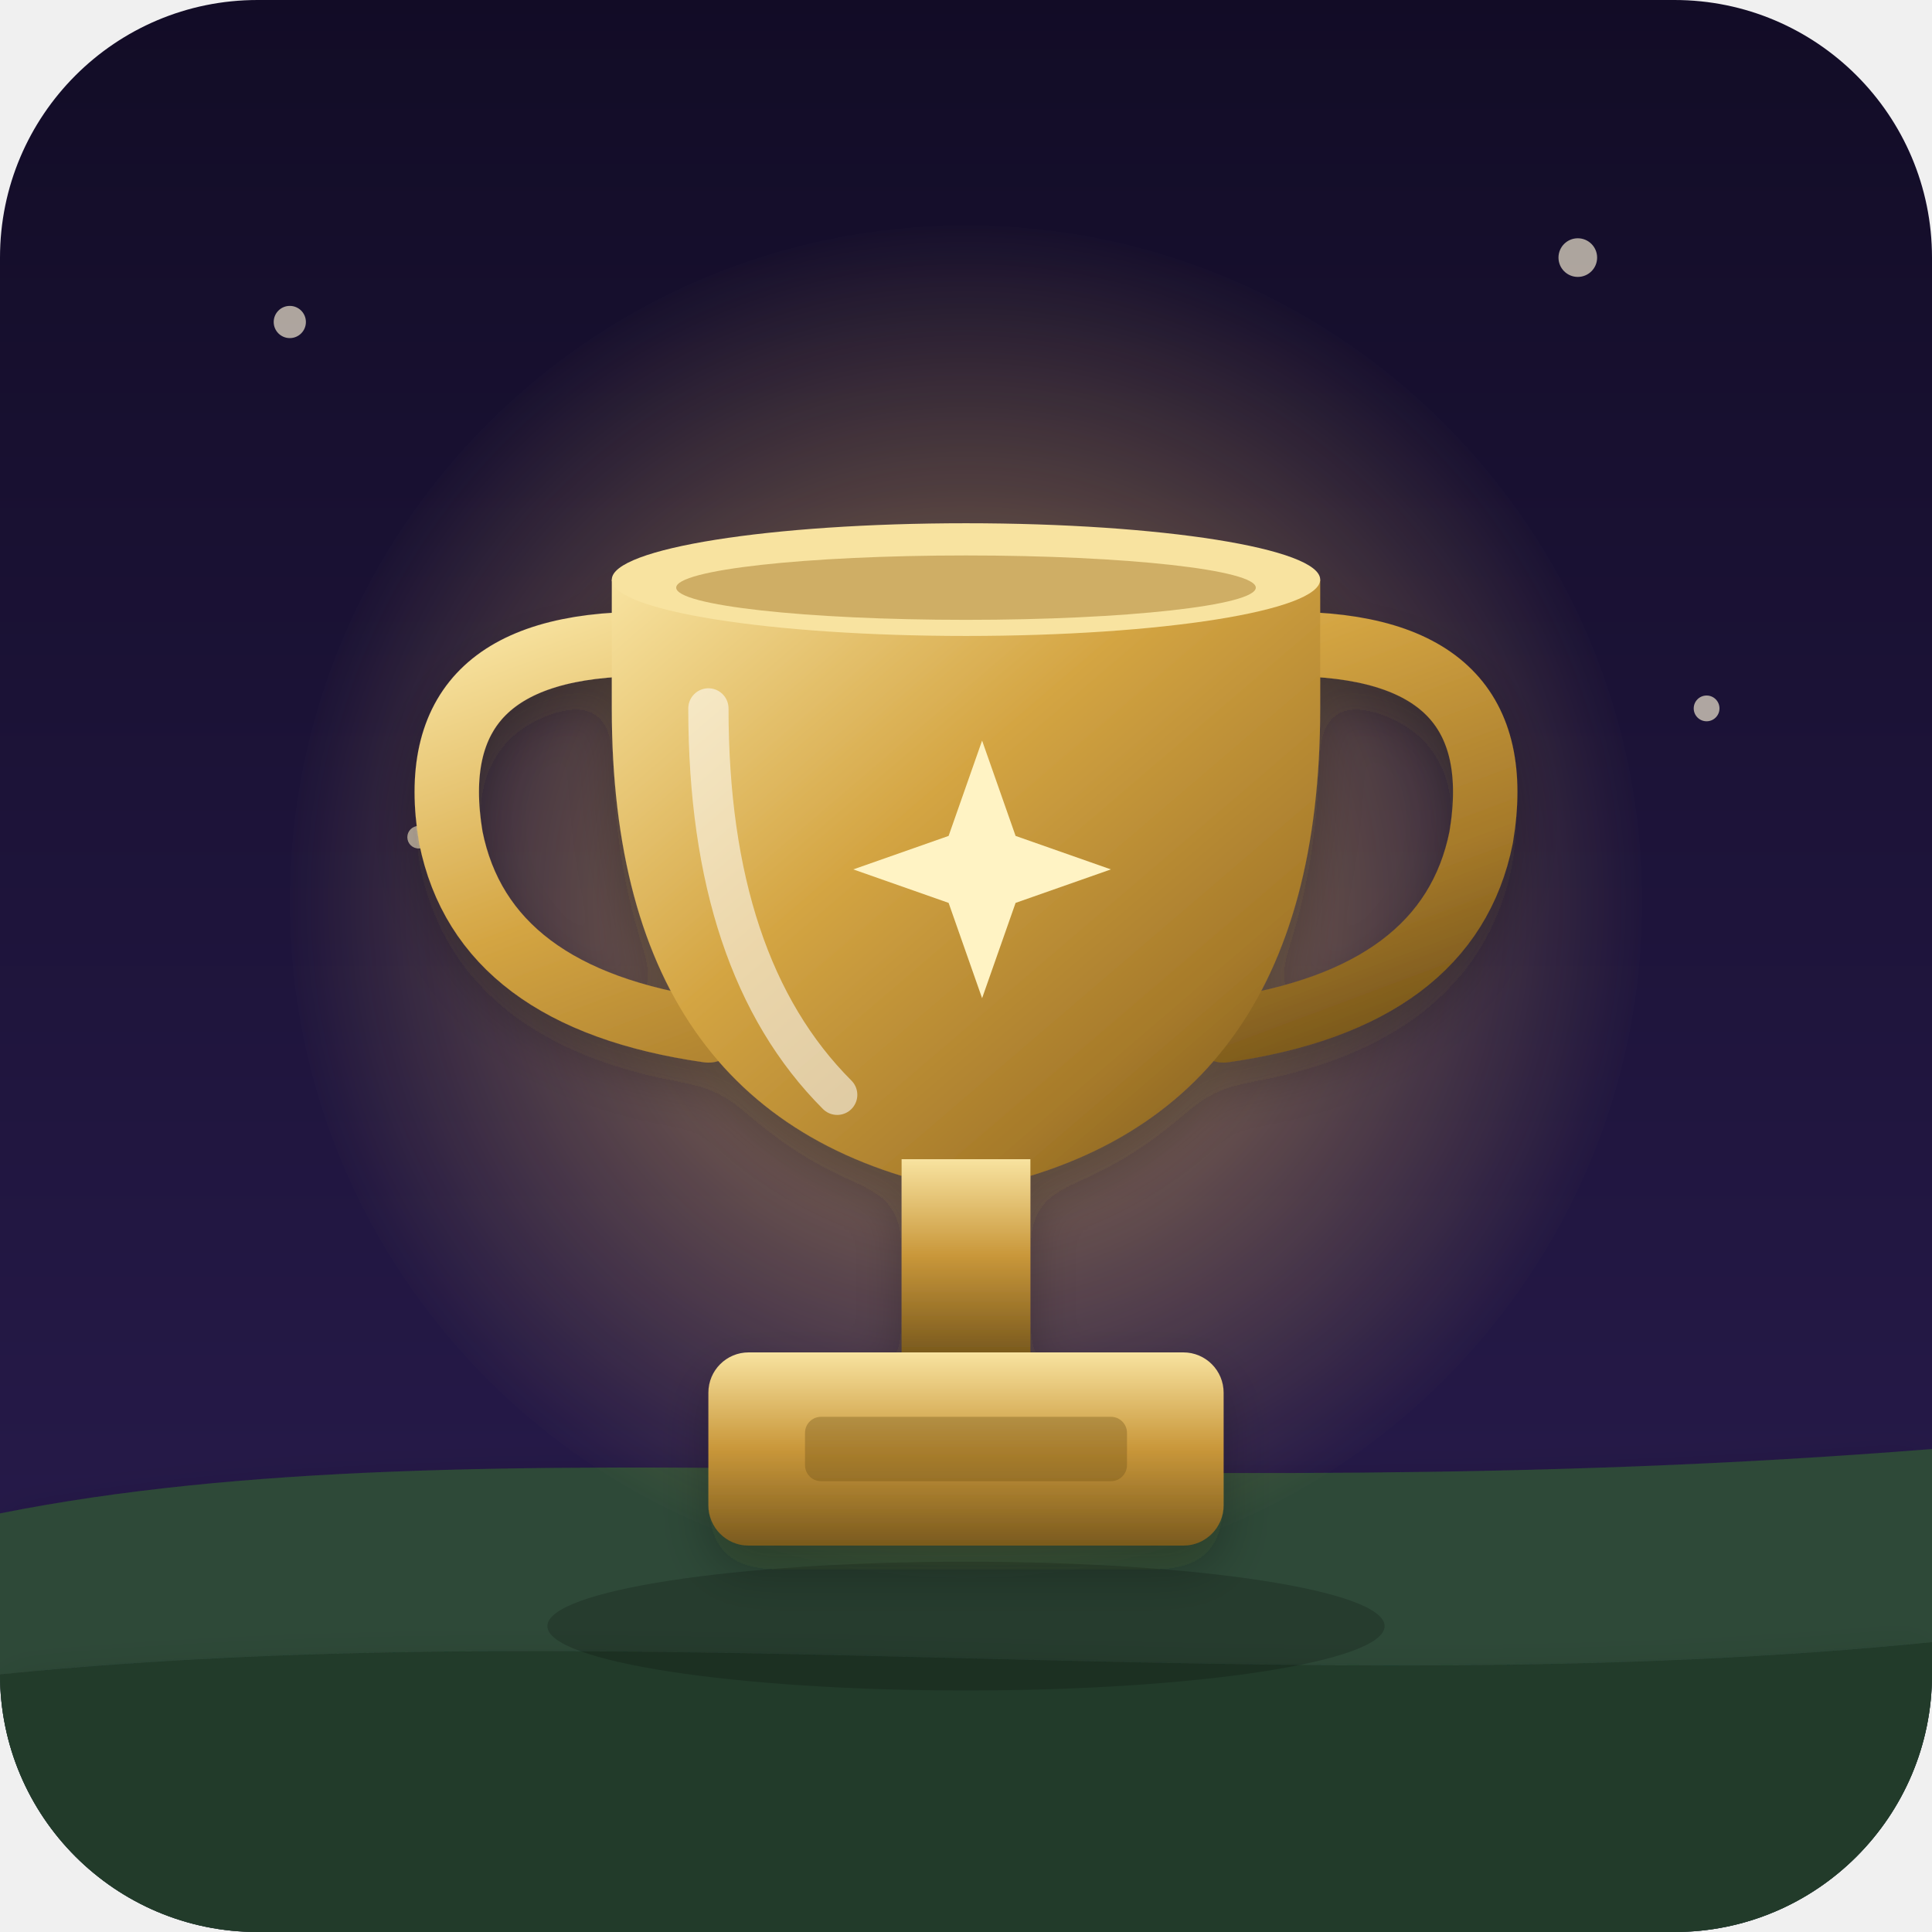
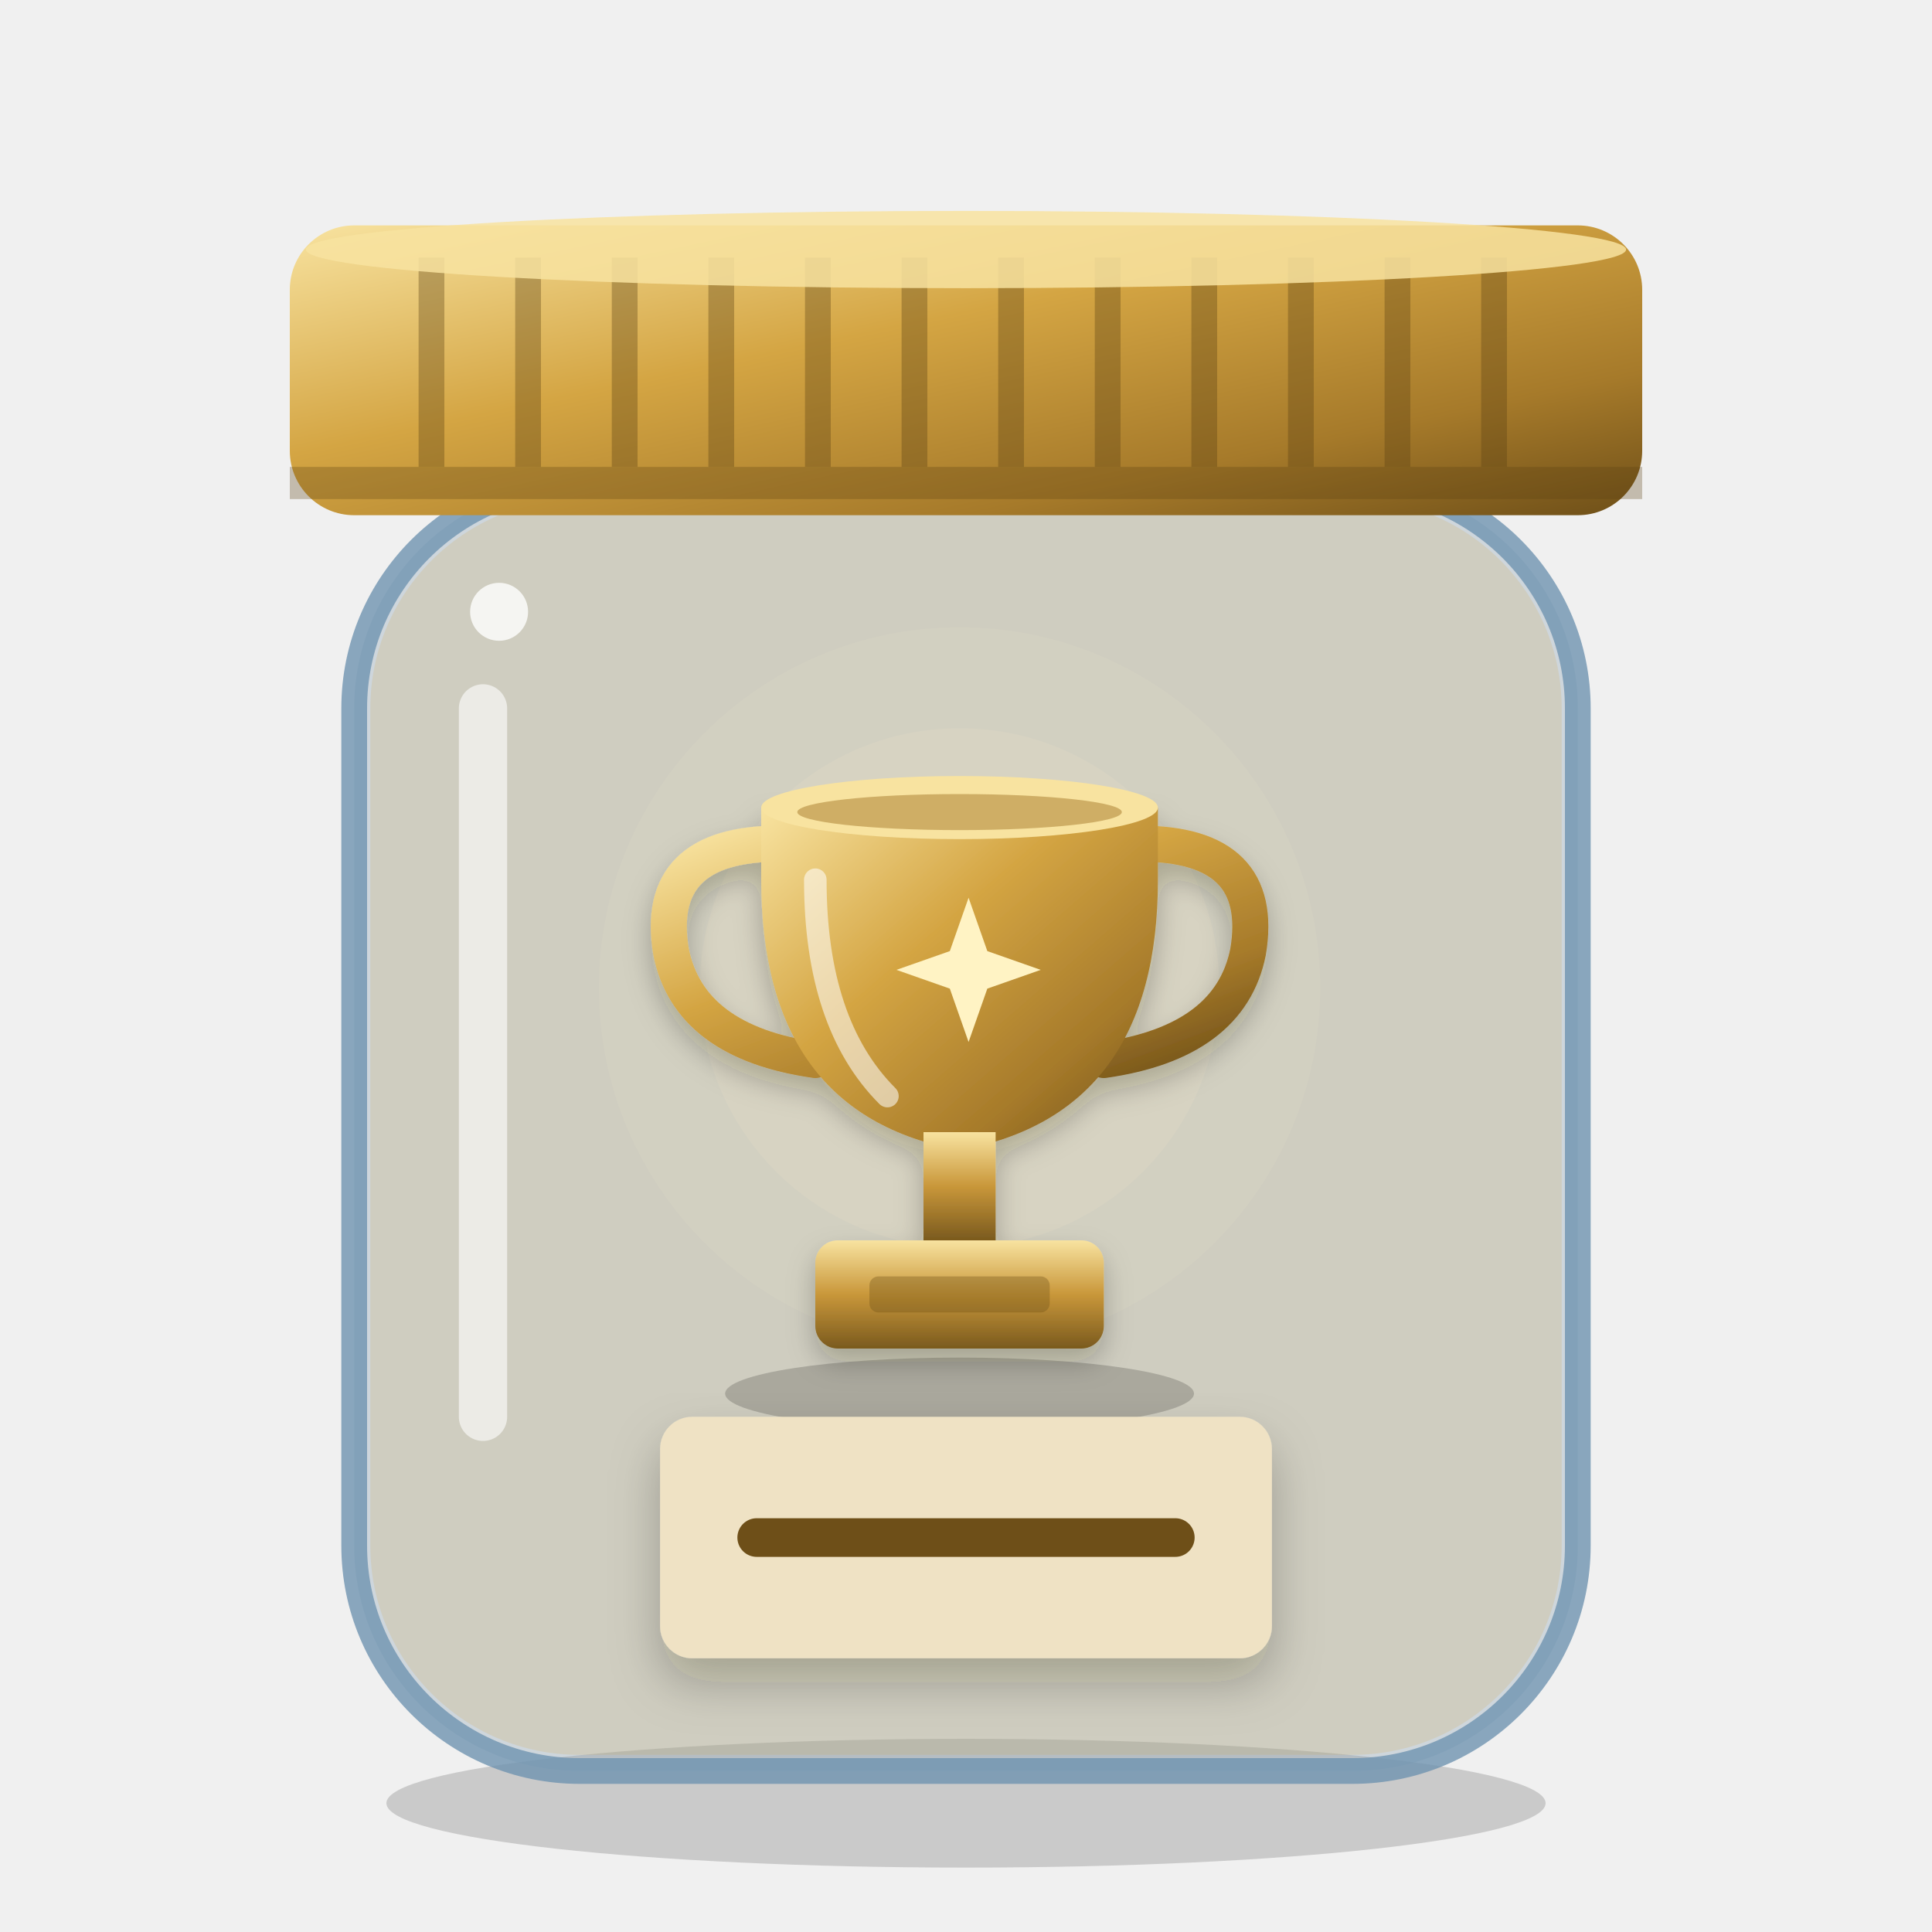
- <svg xmlns="http://www.w3.org/2000/svg" viewBox="0 0 120 120" width="120" height="120" role="img" aria-label="trophy-sys: a brass trophy cup with a star on it">
+ <svg xmlns="http://www.w3.org/2000/svg" viewBox="0 0 120 120" width="120" height="120" role="img" aria-label="trophy-sys: a glass jar holding a brass trophy, gold label">
  <defs>
    <linearGradient id="trophy_sys-dark-brass" x1="0" y1="0" x2="1" y2="1">
      <stop offset="0" stop-color="#f8e3a0" />
      <stop offset=".4" stop-color="#d4a543" />
      <stop offset=".75" stop-color="#a67a2a" />
      <stop offset="1" stop-color="#6e4f18" />
    </linearGradient>
    <linearGradient id="trophy_sys-dark-brassv" x1="0" y1="0" x2="0" y2="1">
      <stop offset="0" stop-color="#f8e3a0" />
      <stop offset=".5" stop-color="#c9973a" />
      <stop offset="1" stop-color="#7a5a1e" />
    </linearGradient>
    <linearGradient id="trophy_sys-dark-glass" x1="0" y1="0" x2="1" y2="0">
      <stop offset="0" stop-color="#ffffff" stop-opacity="0.22" />
      <stop offset=".35" stop-color="#bfe3f0" stop-opacity="0.08" />
      <stop offset="1" stop-color="#7fb4d6" stop-opacity="0.2" />
    </linearGradient>
    <radialGradient id="trophy_sys-dark-warm" cx=".5" cy=".5" r=".5">
      <stop offset="0" stop-color="#ffcf6a" stop-opacity="0.6" />
      <stop offset="1" stop-color="#ffcf6a" stop-opacity="0" />
    </radialGradient>
    <radialGradient id="trophy_sys-dark-fly" cx=".5" cy=".5" r=".5">
      <stop offset="0" stop-color="#ffe7a3" stop-opacity=".95" />
      <stop offset=".35" stop-color="#ffd58a" stop-opacity=".45" />
      <stop offset="1" stop-color="#ffd58a" stop-opacity="0" />
    </radialGradient>
    <radialGradient id="trophy_sys-dark-flame" cx=".5" cy=".7" r=".6">
      <stop offset="0" stop-color="#fffbe6" />
      <stop offset=".4" stop-color="#ffd24a" />
      <stop offset="1" stop-color="#ff7a1a" />
    </radialGradient>
    <radialGradient id="trophy_sys-dark-magic" cx=".5" cy=".5" r=".5">
      <stop offset="0" stop-color="#cbb8ff" stop-opacity="0.55" />
      <stop offset="1" stop-color="#cbb8ff" stop-opacity="0" />
    </radialGradient>
  </defs>
+   <defs>
+     <filter id="trophy_sys-dark-paper" x="-20%" y="-20%" width="140%" height="160%">
+       <feDropShadow dx="0" dy="1.5" stdDeviation="1.5" flood-color="#2a1a12" flood-opacity=".25" />
+     </filter>
+     <clipPath id="trophy_sys-dark-clip">
+       <rect x="23" y="31" width="74" height="78" rx="13" />
+     </clipPath>
+   </defs>
+   <ellipse cx="60" cy="112" rx="36" ry="4" fill="#000" opacity=".16" />
+   <rect x="22" y="30" width="76" height="80" rx="14" fill="#8fa6b8" fill-opacity=".35" stroke="#6f93b0" stroke-opacity=".8" stroke-width="1.6" />
  <g clip-path="url(#trophy_sys-dark-clip)">
-     <defs>
-       <linearGradient id="trophy_sys-dark-sky" x1="0" y1="0" x2="0" y2="1">
-         <stop offset="0" stop-color="#120c26" />
-         <stop offset="1" stop-color="#2b1d52" />
-       </linearGradient>
-       <clipPath id="trophy_sys-dark-clip">
-         <rect width="120" height="120" rx="16" />
-       </clipPath>
-       <filter id="trophy_sys-dark-paper" x="-20%" y="-20%" width="140%" height="160%">
-         <feDropShadow dx="0" dy="1.5" stdDeviation="1.5" flood-color="#2a1a12" flood-opacity=".25" />
-       </filter>
-     </defs>
-     <rect width="120" height="120" fill="url(#trophy_sys-dark-sky)" />
-     <circle cx="18" cy="20" r="1" fill="#eee6cf" opacity=".7" />
-     <circle cx="98" cy="16" r="1.2" fill="#eee6cf" opacity=".7" />
-     <circle cx="106" cy="44" r="0.8" fill="#eee6cf" opacity=".7" />
-     <circle cx="26" cy="52" r="0.7" fill="#eee6cf" opacity=".7" />
-     <path fill="#2f4838" filter="url(#trophy_sys-dark-paper)" d="M0 94C30 88 70 94 120 90V120H0Z" />
-     <path fill="#243a2c" filter="url(#trophy_sys-dark-paper)" d="M0 104C40 100 80 106 120 102V120H0Z" />
-     <circle cx="60" cy="56" r="42" fill="url(#trophy_sys-dark-warm)" />
-     <ellipse cx="60" cy="101" rx="26" ry="4" fill="#000" opacity=".18" />
-     <g filter="url(#trophy_sys-dark-paper)">
-       <path d="M40 40q-14 0-12 12q2 10 16 12M80 40q14 0 12 12q-2 10-16 12" stroke="url(#trophy_sys-dark-brass)" stroke-width="4" fill="none" stroke-linecap="round" />
-       <path d="M38 36h44v8q0 26-22 30q-22-4-22-30z" fill="url(#trophy_sys-dark-brass)" />
-       <rect x="56" y="72" width="8" height="12" fill="url(#trophy_sys-dark-brassv)" />
-       <rect x="44" y="84" width="32" height="12" rx="2.5" fill="url(#trophy_sys-dark-brassv)" />
-       <rect x="50" y="88" width="20" height="4" rx="1" fill="#6e4f18" opacity=".35" />
+     <rect x="22" y="30" width="76" height="80" fill="#d4a543" opacity=".18" />
+     <g transform="translate(26 30) scale(.56)">
+       <g style="mix-blend-mode:screen">
+         <circle cx="60" cy="56" r="40.0" fill="#b88a2a" opacity="0.1" />
+         <circle cx="60" cy="56" r="28.8" fill="#b88a2a" opacity="0.14" />
+         <circle cx="60" cy="56" r="18.4" fill="#b88a2a" opacity="0.18" />
+       </g>
+       <ellipse cx="60" cy="101" rx="26" ry="4" fill="#000" opacity=".18" />
+       <g filter="url(#trophy_sys-dark-paper)">
+         <path d="M40 40q-14 0-12 12q2 10 16 12M80 40q14 0 12 12q-2 10-16 12" stroke="url(#trophy_sys-dark-brass)" stroke-width="4" fill="none" stroke-linecap="round" />
+         <path d="M38 36h44v8q0 26-22 30q-22-4-22-30z" fill="url(#trophy_sys-dark-brass)" />
+         <rect x="56" y="72" width="8" height="12" fill="url(#trophy_sys-dark-brassv)" />
+         <rect x="44" y="84" width="32" height="12" rx="2.5" fill="url(#trophy_sys-dark-brassv)" />
+         <rect x="50" y="88" width="20" height="4" rx="1" fill="#6e4f18" opacity=".35" />
+       </g>
+       <ellipse cx="60" cy="36" rx="22" ry="3.5" fill="#f8e3a0" />
+       <ellipse cx="60" cy="36.5" rx="18" ry="2" fill="#a67a2a" opacity=".5" />
+       <path d="M44 44q0 16 8 24" stroke="#fff" stroke-opacity=".55" stroke-width="2.5" fill="none" stroke-linecap="round" />
+       <path transform="translate(61 54) scale(1.6)" d="M0-5L1.3-1.3 5 0 1.3 1.3 0 5-1.3 1.3-5 0-1.3-1.3z" fill="#fff3c4" />
    </g>
-     <ellipse cx="60" cy="36" rx="22" ry="3.5" fill="#f8e3a0" />
-     <ellipse cx="60" cy="36.5" rx="18" ry="2" fill="#a67a2a" opacity=".5" />
-     <path d="M44 44q0 16 8 24" stroke="#fff" stroke-opacity=".55" stroke-width="2.5" fill="none" stroke-linecap="round" />
-     <path transform="translate(61 54) scale(1.6)" d="M0-5L1.3-1.3 5 0 1.3 1.3 0 5-1.3 1.3-5 0-1.3-1.3z" fill="#fff3c4" />
  </g>
+   <path d="M30 44v44" stroke="#fff" stroke-opacity=".6" stroke-width="3" stroke-linecap="round" />
+   <circle cx="31" cy="38" r="1.8" fill="#fff" opacity=".8" />
+   <g filter="url(#trophy_sys-dark-paper)">
+     <rect x="41" y="88" width="38" height="15" rx="2" fill="#efe2c4" />
+   </g>
+   <path d="M47 95.5h26" stroke="#6e4f18" stroke-width="2.4" stroke-linecap="round" />
+   <rect x="18" y="14" width="84" height="18" rx="4" fill="url(#trophy_sys-dark-brass)" />
+   <rect x="26" y="16" width="1.6" height="13" fill="#5a3f12" opacity=".35" />
+   <rect x="32" y="16" width="1.6" height="13" fill="#5a3f12" opacity=".35" />
+   <rect x="38" y="16" width="1.6" height="13" fill="#5a3f12" opacity=".35" />
+   <rect x="44" y="16" width="1.6" height="13" fill="#5a3f12" opacity=".35" />
+   <rect x="50" y="16" width="1.6" height="13" fill="#5a3f12" opacity=".35" />
+   <rect x="56" y="16" width="1.6" height="13" fill="#5a3f12" opacity=".35" />
+   <rect x="62" y="16" width="1.6" height="13" fill="#5a3f12" opacity=".35" />
+   <rect x="68" y="16" width="1.6" height="13" fill="#5a3f12" opacity=".35" />
+   <rect x="74" y="16" width="1.6" height="13" fill="#5a3f12" opacity=".35" />
+   <rect x="80" y="16" width="1.6" height="13" fill="#5a3f12" opacity=".35" />
+   <rect x="86" y="16" width="1.6" height="13" fill="#5a3f12" opacity=".35" />
+   <rect x="92" y="16" width="1.6" height="13" fill="#5a3f12" opacity=".35" />
+   <ellipse cx="60" cy="15.5" rx="41" ry="2.4" fill="#f8e3a0" opacity=".85" />
+   <rect x="18" y="29" width="84" height="2" fill="#5a3f12" opacity=".3" />
</svg>
